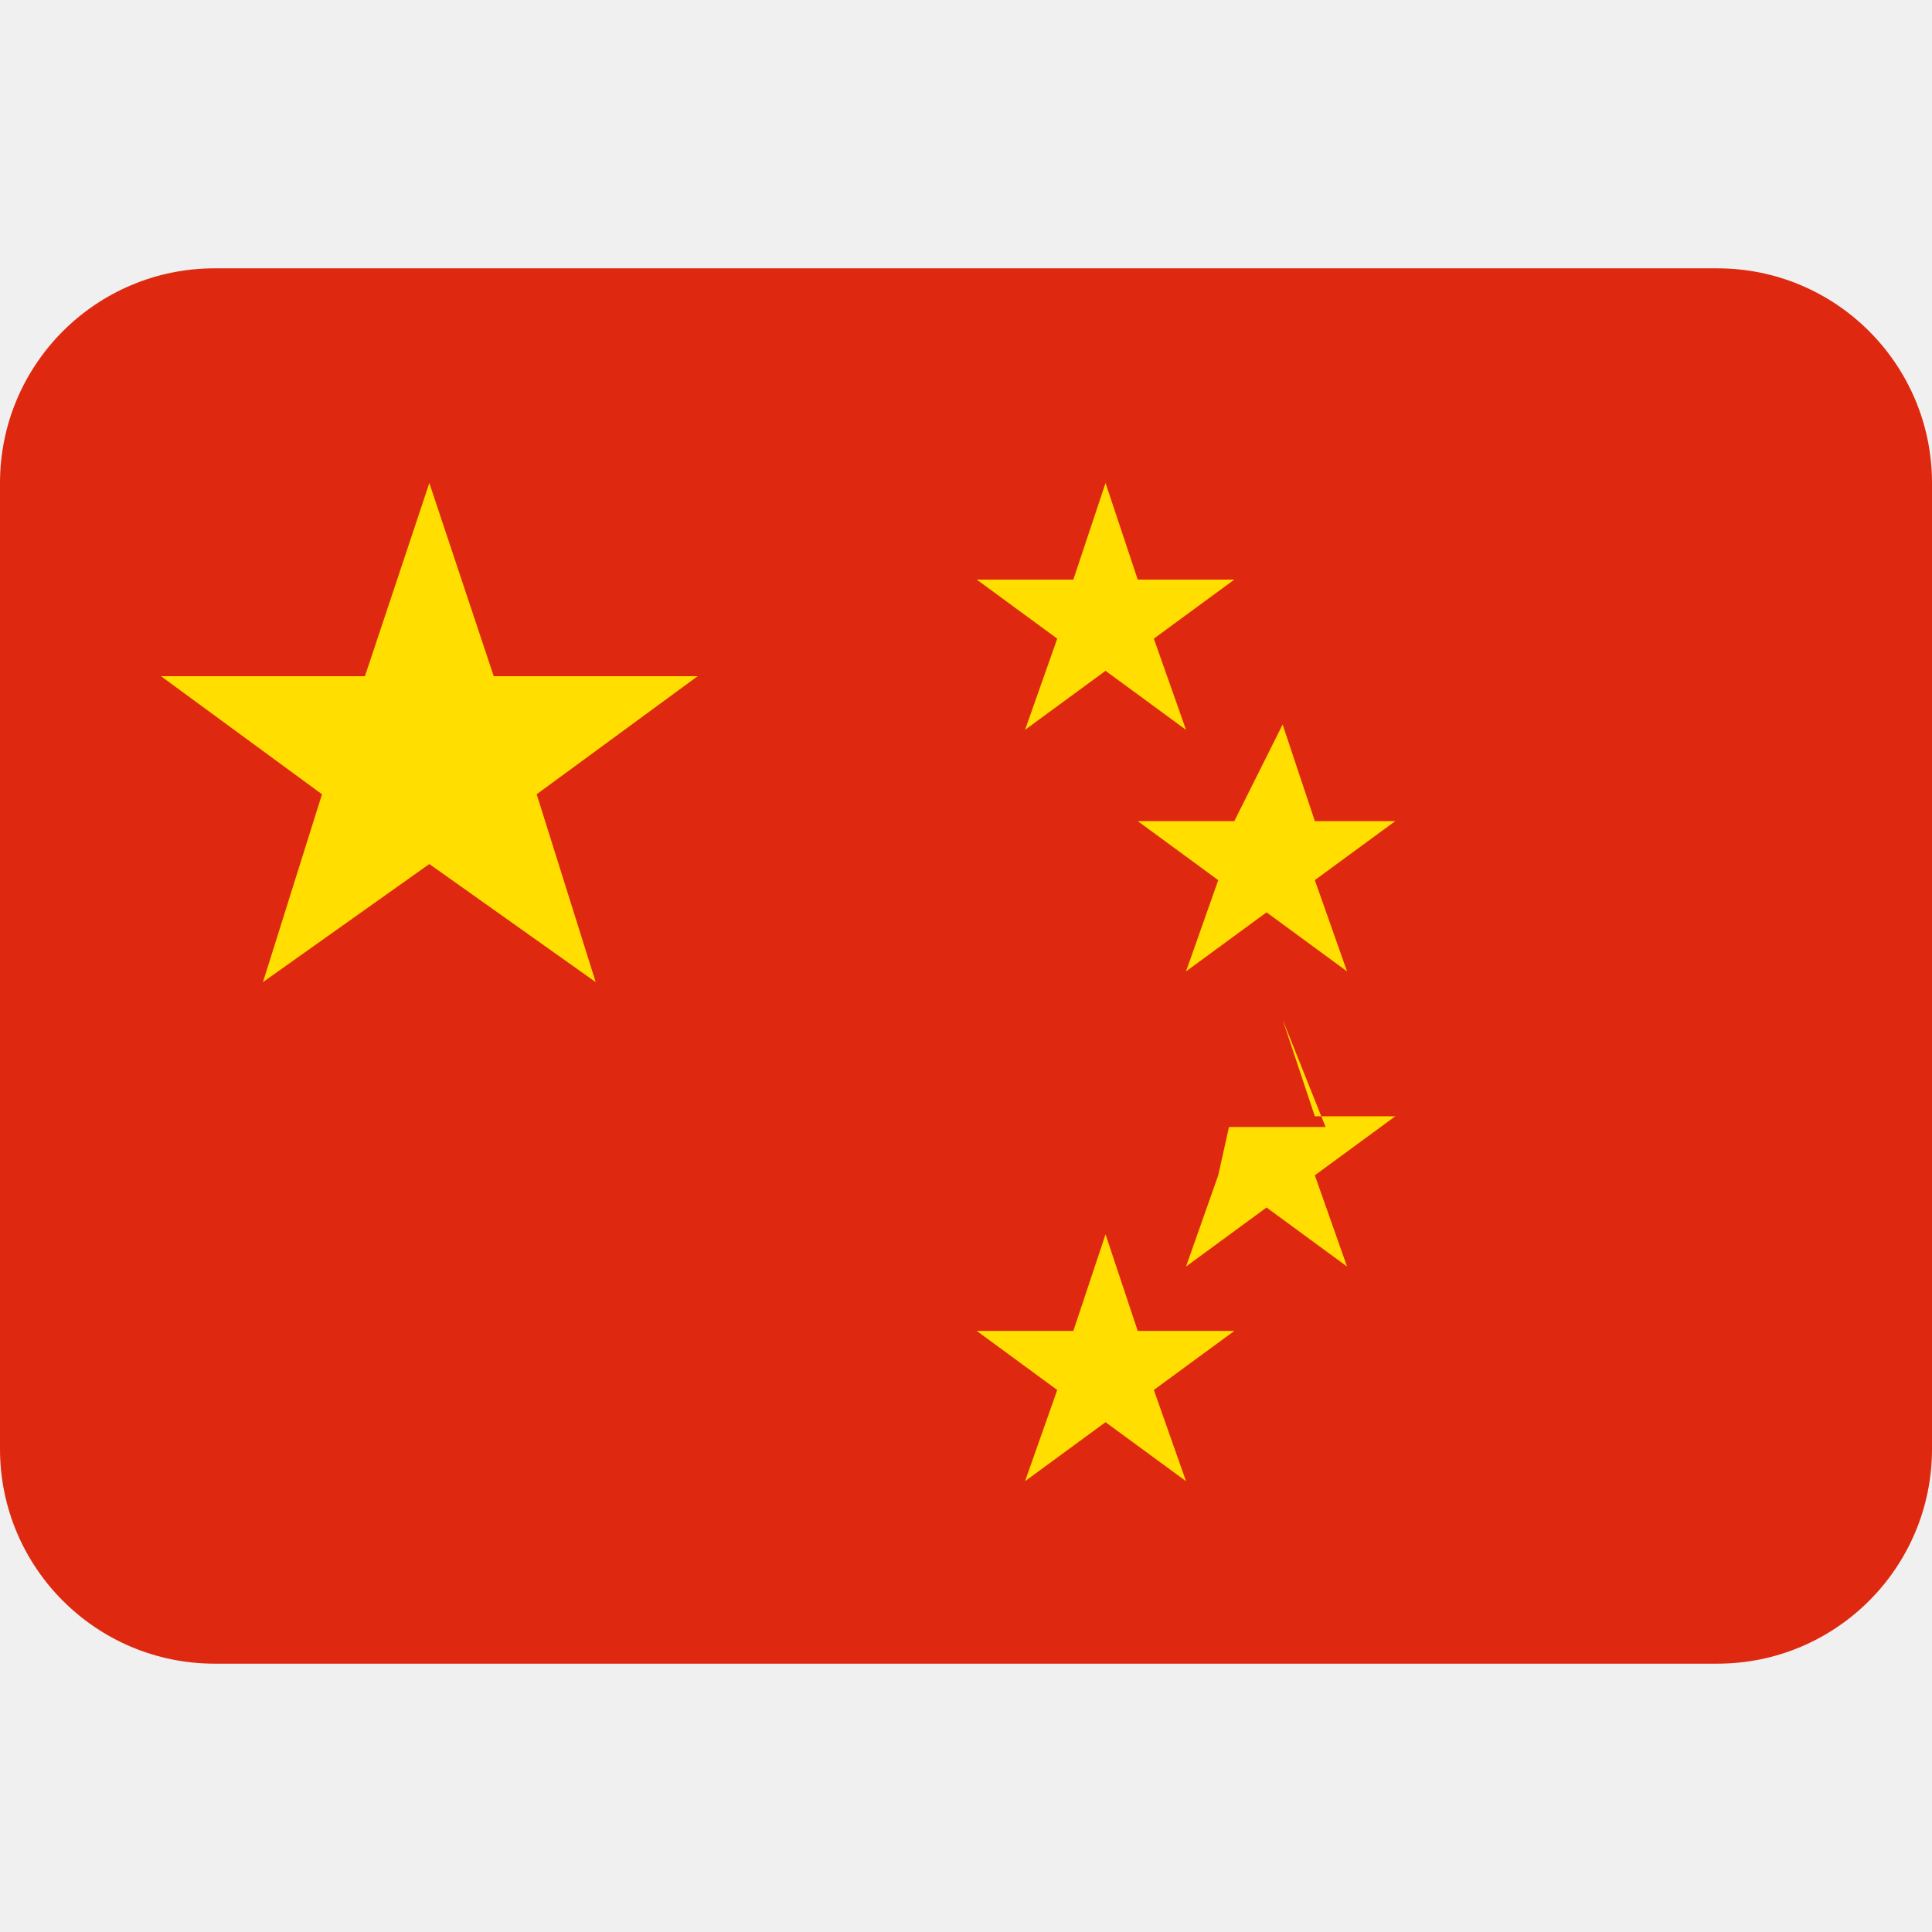
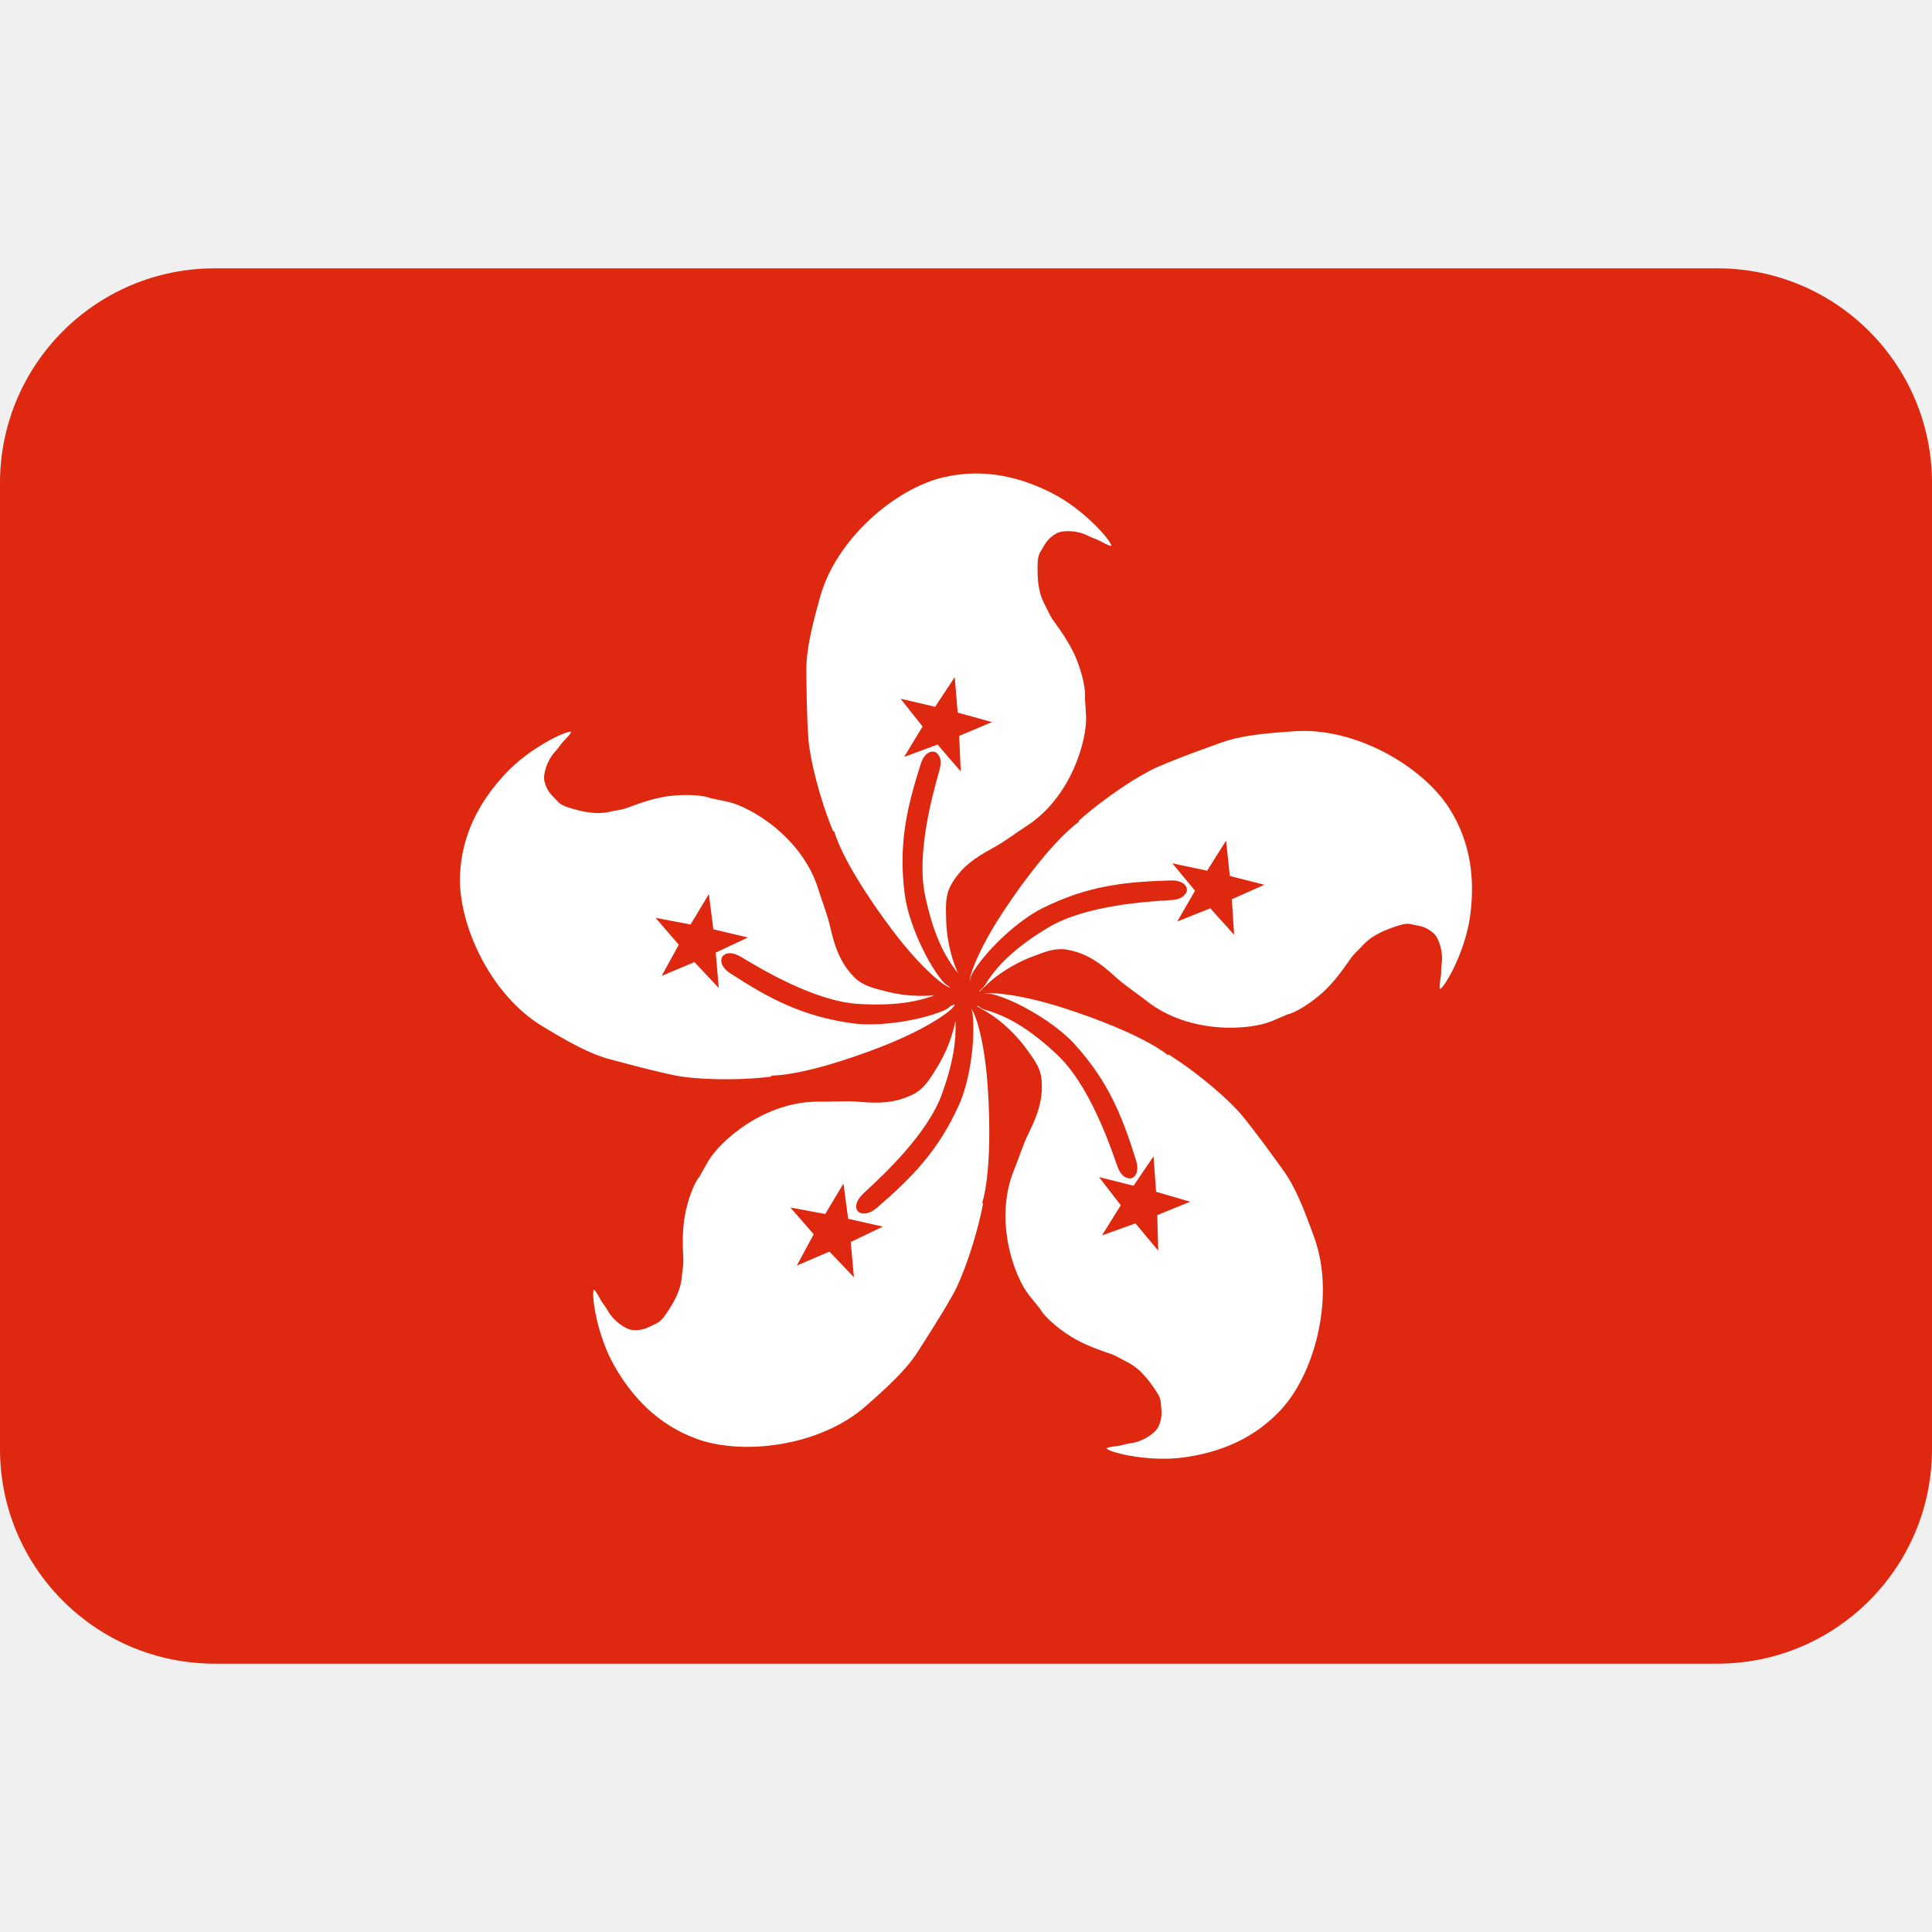
<svg xmlns="http://www.w3.org/2000/svg" viewBox="0 0 36 36">
-   <path fill="#DE2910" d="M32 5H4C1.791 5 0 6.791 0 9v18c0 2.209 1.791 4 4 4h28c2.209 0 4-1.791 4-4V9c0-2.209-1.791-4-4-4z" />
-   <path fill="#FFDE00" d="M8 9l1.2 3.6H13l-3 2.2 1.1 3.5L8 16.1l-3.1 2.2L6 14.8l-3-2.2h3.8zm12.6 0l.6 1.8H23l-1.5 1.1.6 1.7-1.5-1.1-1.5 1.1.6-1.7-1.5-1.1h1.8zm3.3 4.5l.6 1.8H26l-1.5 1.1.6 1.7-1.5-1.1-1.5 1.1.6-1.7-1.5-1.1h1.8zm0 5.5l.6 1.8H26l-1.5 1.1.6 1.7-1.5-1.1-1.5 1.1.6-1.7L22.9 21h1.8zm-3.3 4l.6 1.8H23l-1.5 1.1.6 1.7-1.5-1.1-1.5 1.1.6-1.7-1.5-1.1h1.8z" />
+   <path fill="#DE2910" d="M36 27c0 2.209-1.791 4-4 4H4c-2.209 0-4-1.791-4-4V9c0-2.209 1.791-4 4-4h28c2.209 0 4 1.791 4 4v18z" />
+   <g fill="#FFF">
+     <path d="M19.626 9.201c-.604-.314-1.289-.481-2.035-.31-.906.208-2.011 1.148-2.312 2.24-.142.515-.261.97-.254 1.391.005.29.004.774.039 1.252.024.339.193 1.071.461 1.717l.017-.006c.147.491.633 1.253 1.109 1.878.546.717.973 1.04 1.059 1.039-.052-.032-.105-.066-.162-.137-.312-.391-.624-1.104-.688-1.587-.124-.943.036-1.625.297-2.444.065-.205.2-.264.289-.211.007.004.011.013.018.019.055.051.089.144.04.314-.125.438-.431 1.54-.268 2.322.15.721.364 1.151.617 1.455-.101-.202-.215-.592-.223-.994-.004-.224-.023-.446.089-.647.188-.337.462-.518.779-.689.219-.118.425-.279.614-.4.86-.548 1.149-1.632 1.125-2.07l-.021-.327c.018-.119-.036-.446-.179-.774-.107-.246-.276-.488-.412-.673-.069-.095-.108-.204-.146-.271-.147-.255-.147-.544-.145-.727.001-.216.029-.241.091-.344.049-.082.102-.193.268-.282.122-.064.397-.045.559.038.138.069.164.063.235.102.064.035.231.123.221.088-.039-.132-.523-.672-1.082-.962zm-3.738 9.867c-.941-.129-1.558-.463-2.28-.931-.179-.116-.202-.261-.13-.333l.006-.003c.059-.052.166-.066.332.034.391.236 1.373.821 2.17.871.649.04 1.087-.031 1.43-.161-.232.024-.564.016-.89-.068-.217-.057-.436-.099-.6-.26-.273-.271-.374-.584-.454-.936-.055-.243-.154-.484-.22-.699-.295-.976-1.261-1.547-1.69-1.642l-.32-.067c-.11-.05-.44-.084-.794-.037-.266.036-.544.135-.759.216-.111.042-.225.049-.3.068-.286.073-.564-.005-.739-.056-.208-.06-.225-.094-.307-.182-.066-.069-.159-.148-.2-.333-.029-.134.064-.394.187-.528.104-.112.105-.14.161-.199.051-.053.181-.189.144-.188-.136 0-.786.32-1.215.78-.466.498-.812 1.112-.848 1.876-.043.929.564 2.247 1.534 2.832.456.274.863.513 1.271.619.281.073.746.205 1.216.301.333.067 1.083.104 1.777.02v-.019c.513-.009 1.377-.272 2.106-.56.921-.366 1.371-.736 1.303-.77l-.012.01c-.009.01-.026.013-.044.016-.039.029-.065.06-.125.086-.457.196-1.228.31-1.71.243zm2.516 1.171c-.061-.864-.228-1.358-.306-1.439.006.026.018.038.022.068.061.496-.047 1.267-.247 1.712-.389.867-.883 1.364-1.535 1.927-.108.092-.214.119-.288.099-.049-.013-.084-.046-.094-.094-.015-.072.024-.176.15-.291.336-.309 1.175-1.085 1.447-1.838.21-.583.269-1.009.25-1.365-.041.229-.151.568-.343.872-.119.189-.225.385-.429.492-.341.179-.67.18-1.029.148-.247-.02-.508.002-.733-.002-1.02-.014-1.856.734-2.076 1.114l-.161.285c-.081.089-.213.393-.274.745-.047.265-.037.56-.025.789.006.118-.022.229-.026.307-.018.294-.176.536-.278.688-.12.179-.157.185-.265.237-.085.041-.19.106-.379.09-.136-.013-.356-.18-.446-.338-.076-.133-.102-.142-.141-.214-.035-.064-.125-.23-.136-.194-.041.13.067.847.375 1.394.334.596.815 1.11 1.533 1.376.871.322 2.311.143 3.162-.606.401-.352.751-.669.976-1.024.155-.245.421-.648.655-1.067.165-.296.425-1.002.556-1.688l-.017-.005c.145-.491.157-1.394.102-2.178z" />
+     <path d="M24.492 23.068c-.181-.503-.346-.943-.596-1.283-.171-.234-.449-.629-.754-1.001-.215-.262-.775-.762-1.367-1.136l-.009.014c-.405-.315-1.241-.657-1.99-.893-.783-.246-1.311-.285-1.453-.252.061-.005.128-.006.218.021.48.141 1.144.549 1.473.908.641.703.898 1.354 1.155 2.176.065.207-.014.334-.12.337-.003 0-.003.005-.006.005-.005 0-.006-.006-.009-.008-.075-.007-.159-.064-.218-.236-.149-.431-.528-1.509-1.109-2.059-.535-.505-.957-.735-1.339-.841-.071-.019-.108-.05-.146-.079-.005.004-.01.003-.015.009l.143.085c.199.107.518.359.756.683.131.182.275.352.3.581.041.382-.078.688-.237 1.013-.11.223-.186.473-.271.681-.387.943.002 1.995.275 2.339l.206.255c.054.108.288.343.593.528.229.141.508.239.727.314.111.037.204.103.275.136.267.123.434.36.538.511.123.177.115.214.124.334.007.094.028.215-.056.384-.062.122-.298.266-.477.293-.152.021-.17.042-.251.052-.072.009-.261.032-.23.056.105.086.812.248 1.434.162.677-.092 1.332-.352 1.842-.921.618-.697.977-2.103.594-3.168z" />
+     <path d="M27.01 15.069c-.496-.786-1.747-1.519-2.878-1.444-.53.036-1.001.074-1.395.219-.273.1-.73.258-1.17.449-.312.135-.946.537-1.468 1.002l.011.013c-.416.302-.976 1.012-1.408 1.667-.455.689-.63 1.171-.635 1.313.014-.057.027-.115.073-.189.266-.424.838-.952 1.274-1.171.85-.425 1.546-.498 2.406-.522.217-.006.317.103.293.205-.004.016-.014.031-.025.046-.041.057-.116.107-.271.115-.454.026-1.595.099-2.281.509-.632.379-.968.723-1.173 1.061-.038.064-.078.093-.117.121.002.005 0 .009.004.015l.122-.115c.157-.161.488-.398.864-.538.21-.078.414-.169.642-.13.379.065.641.265.907.508.185.167.404.309.579.447.802.631 1.921.547 2.327.38l.302-.129c.117-.021.407-.182.671-.424.197-.182.369-.421.499-.611.067-.098.156-.168.208-.227.192-.223.465-.318.638-.377.204-.069.237-.051.355-.026.093.019.215.031.354.159.101.093.174.36.148.54-.021.152-.004.175-.018.255-.012.072-.039.259-.009.237.111-.078.462-.713.551-1.335.096-.675.028-1.376-.38-2.023z" />
+   </g>
+   <path d="M17.79 12.618l-.366.552-.627-.147-.017-.004.411.519-.334.55-.009.016.621-.231.433.502-.029-.663.594-.25.017-.007-.639-.177zm-4.579 4.06l-.002-.018-.342.567-.652-.125.433.502-.31.564-.009.016.611-.257.44.469.013.014-.056-.66.583-.274.017-.008-.645-.151zm10.348-.192l-.643-.163-.07-.659-.353.56-.631-.133-.017-.004.423.51-.323.558-.008.016.615-.246.431.479.013.013-.042-.661.588-.262zm-7.84 5.584l-.002-.017-.34.568-.632-.117-.018-.004.435.499-.306.567-.009.016.609-.261.443.467.013.014-.06-.659.582-.279.016-.008-.646-.146zm5.777-.507l-.001-.018-.373.549-.625-.156-.018-.004.405.524-.341.547-.009.015.623-.224.413.493.012.015-.018-.662.596-.243.018-.006-.636-.186z" fill="#DE2910" />
</svg>
